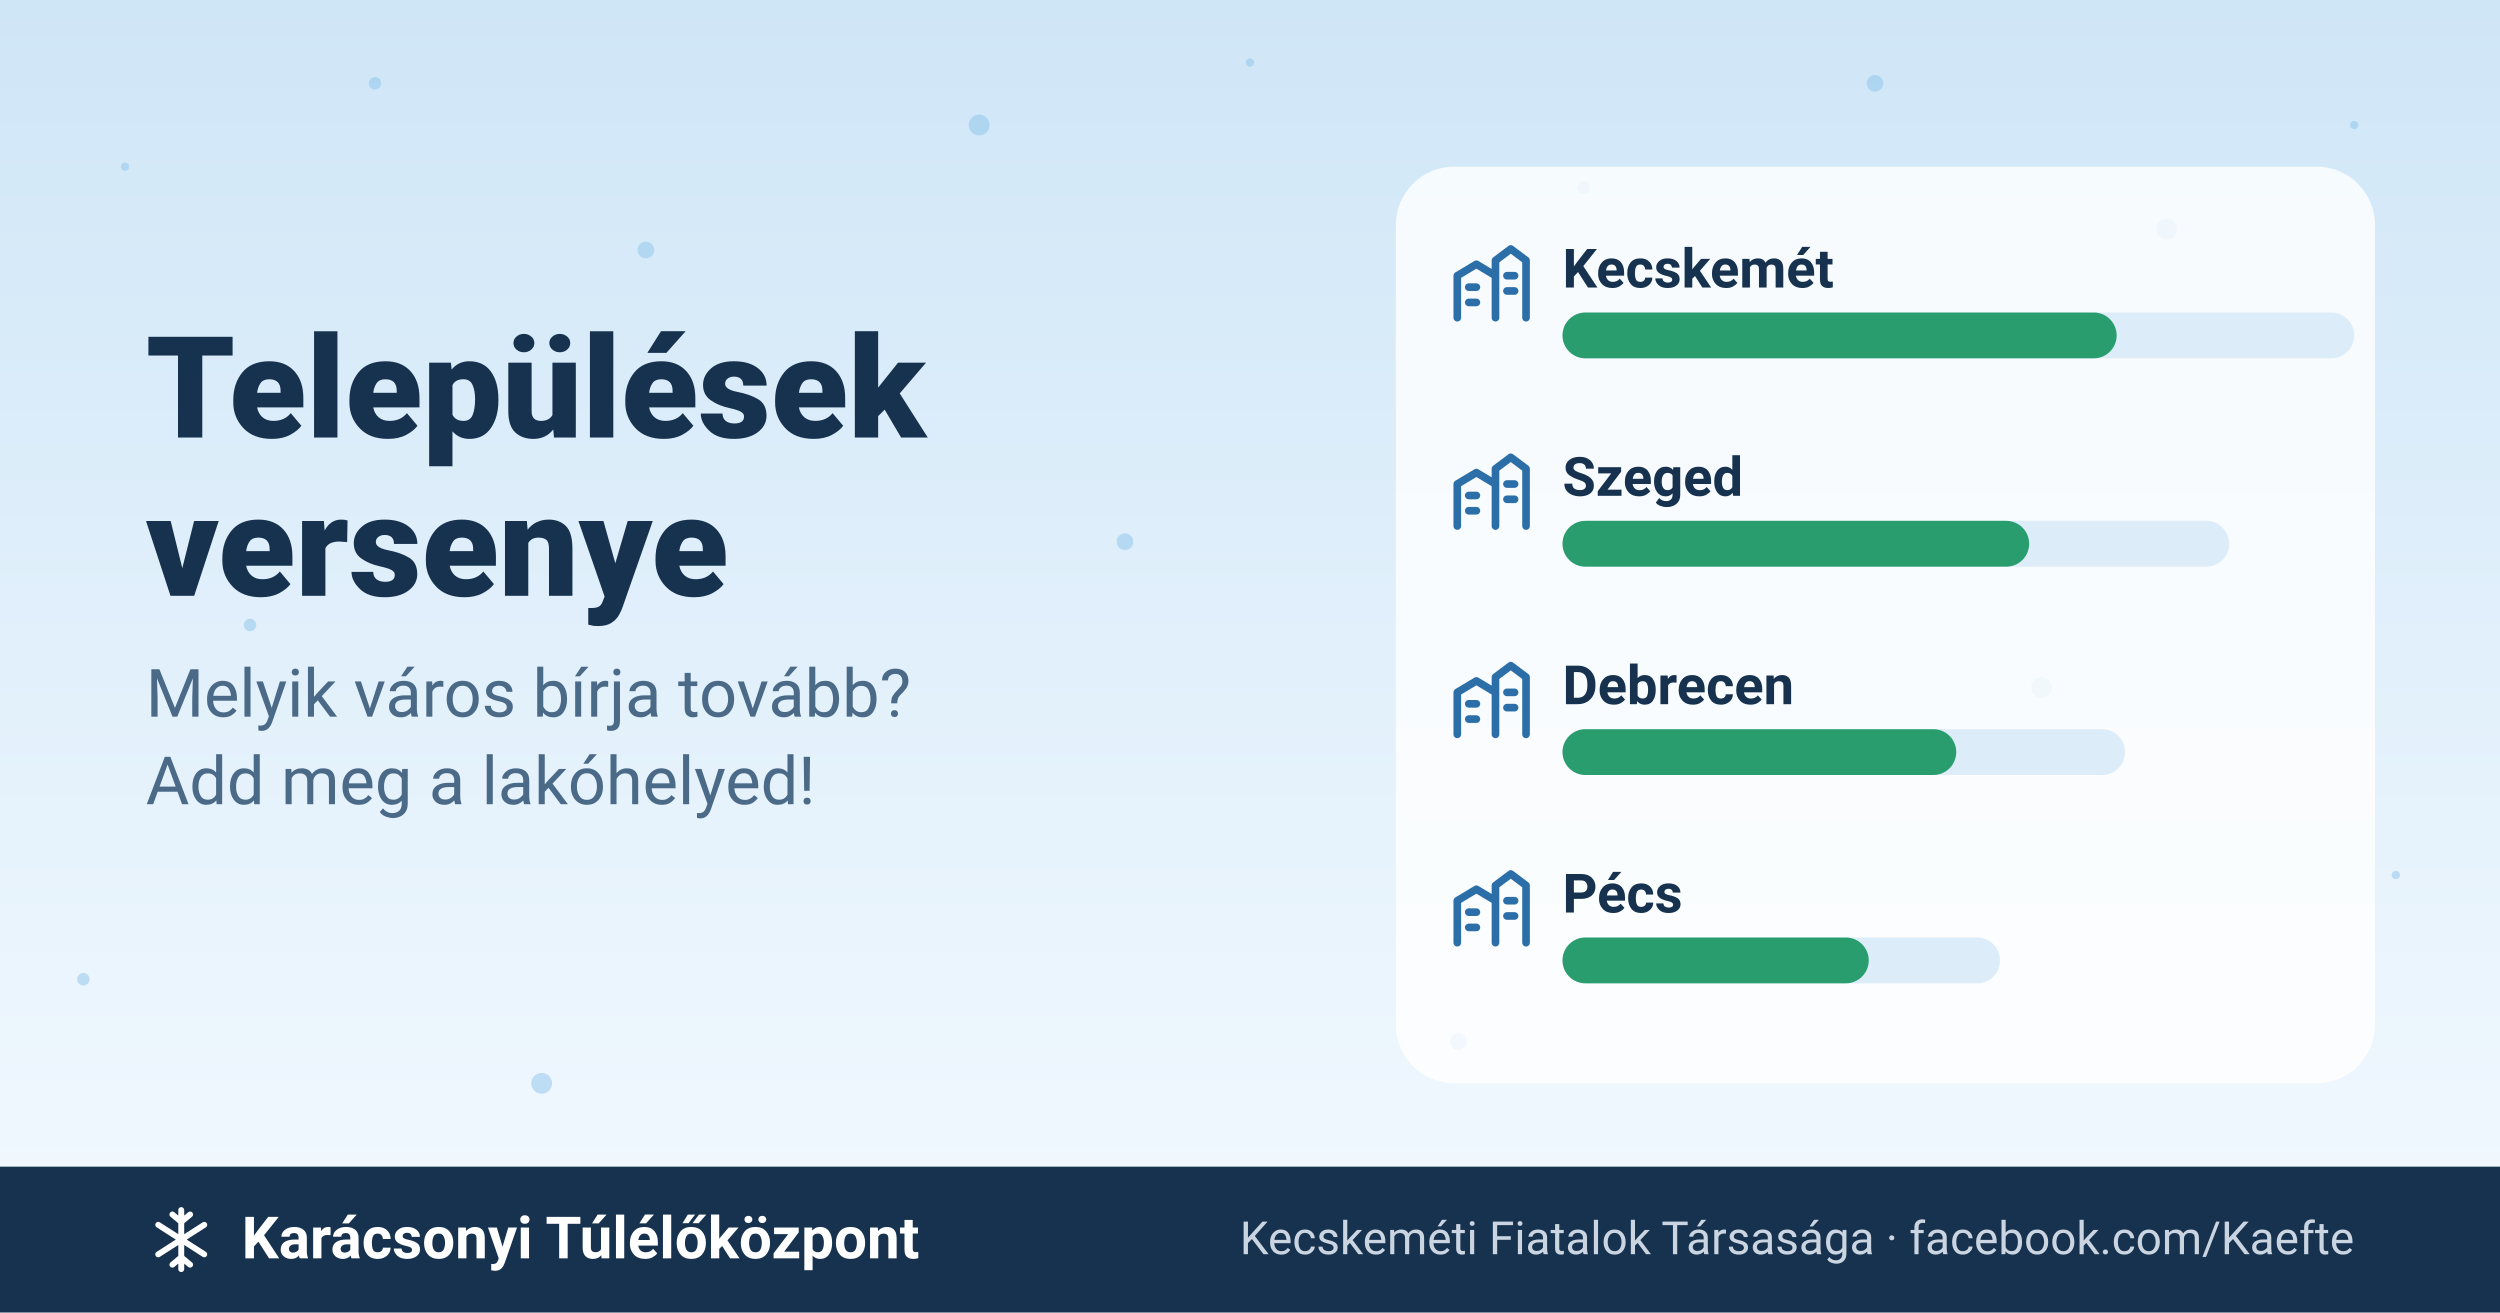
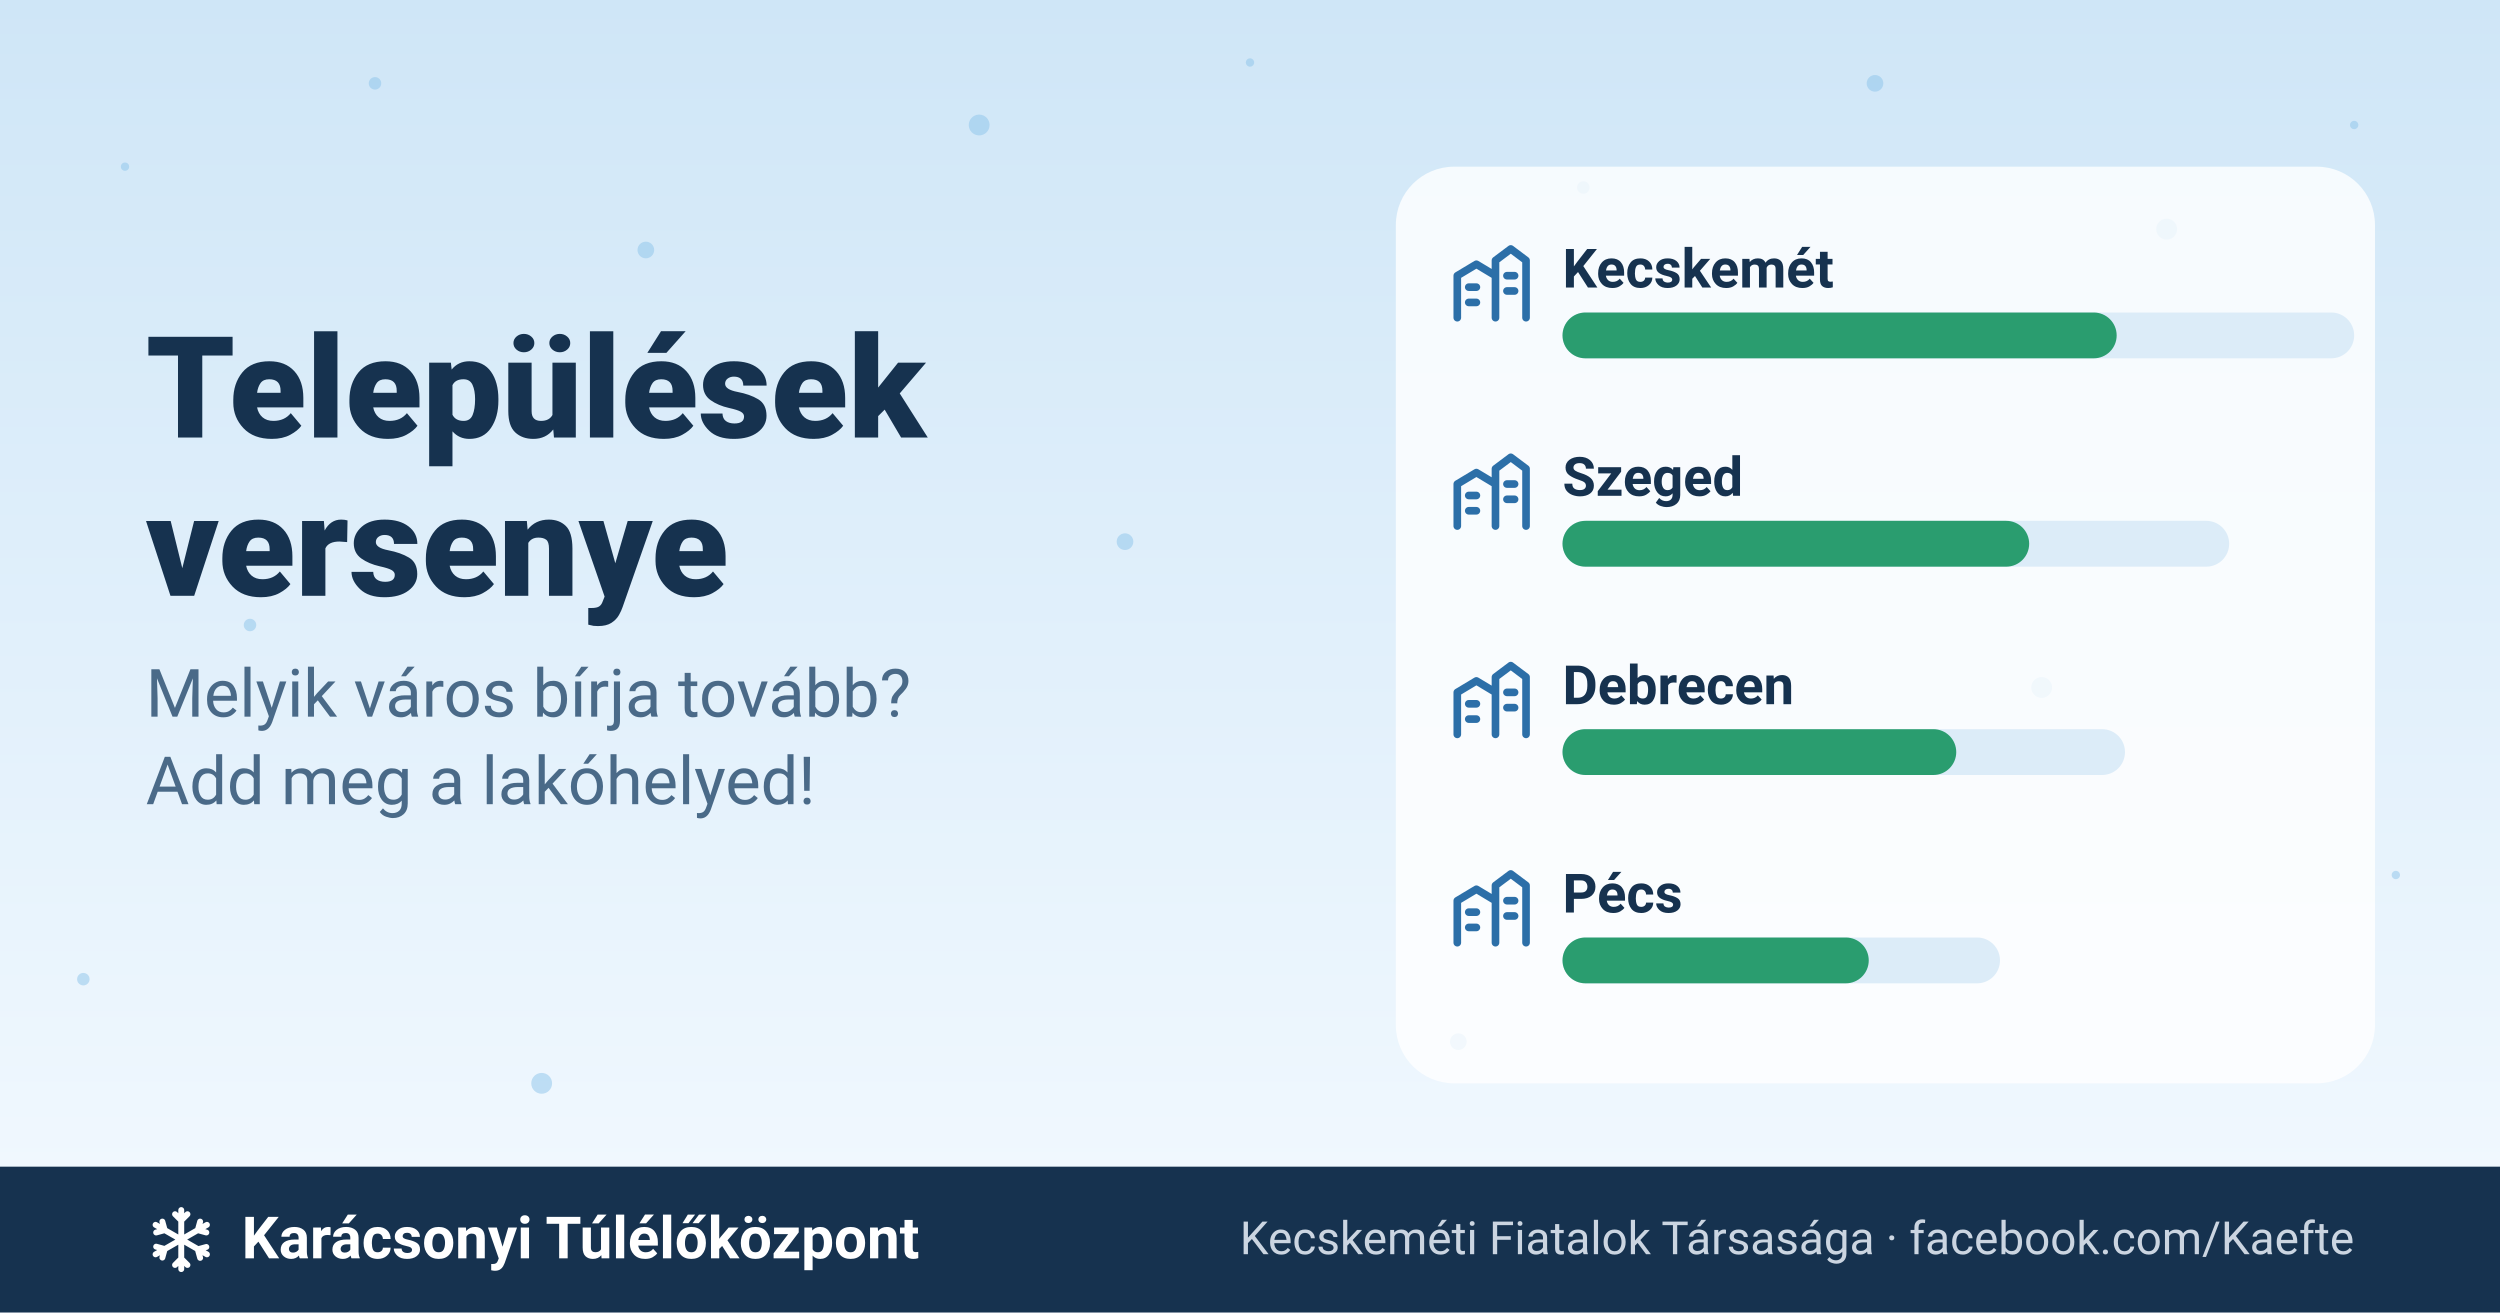
<svg xmlns="http://www.w3.org/2000/svg" viewBox="0 0 1200 630" font-family="system-ui,'Segoe UI',Roboto,'DejaVu Sans',Arial,sans-serif">
  <defs>
    <linearGradient id="bgtowns" x1="0" y1="0" x2="0" y2="1">
      <stop offset="0" stop-color="#cfe6f7" />
      <stop offset="1" stop-color="#f4faff" />
    </linearGradient>
  </defs>
  <rect width="1200" height="630" fill="url(#bgtowns)" />
  <circle cx="60" cy="80" r="2" fill="#8cc3ea" opacity="0.5" />
  <circle cx="180" cy="40" r="3" fill="#8cc3ea" opacity="0.5" />
  <circle cx="310" cy="120" r="4" fill="#8cc3ea" opacity="0.5" />
  <circle cx="470" cy="60" r="5" fill="#8cc3ea" opacity="0.5" />
  <circle cx="600" cy="30" r="2" fill="#8cc3ea" opacity="0.5" />
  <circle cx="760" cy="90" r="3" fill="#8cc3ea" opacity="0.5" />
  <circle cx="900" cy="40" r="4" fill="#8cc3ea" opacity="0.5" />
  <circle cx="1040" cy="110" r="5" fill="#8cc3ea" opacity="0.5" />
  <circle cx="1130" cy="60" r="2" fill="#8cc3ea" opacity="0.5" />
  <circle cx="120" cy="300" r="3" fill="#8cc3ea" opacity="0.5" />
  <circle cx="540" cy="260" r="4" fill="#8cc3ea" opacity="0.5" />
  <circle cx="980" cy="330" r="5" fill="#8cc3ea" opacity="0.5" />
  <circle cx="1150" cy="420" r="2" fill="#8cc3ea" opacity="0.5" />
  <circle cx="40" cy="470" r="3" fill="#8cc3ea" opacity="0.5" />
  <circle cx="700" cy="500" r="4" fill="#8cc3ea" opacity="0.5" />
  <circle cx="260" cy="520" r="5" fill="#8cc3ea" opacity="0.5" />
  <rect x="0" y="560" width="1200" height="70" fill="#16324f" />
  <g transform="translate(70,578) scale(1.416667)" fill="none" stroke="#fff" stroke-width="2" stroke-linecap="round" stroke-linejoin="round">
-     <path d="M12 2v20M4.2 7l15.6 10M4.2 17L19.8 7M9 3.5l3 2.5 3-2.5M9 20.5l3-2.5 3 2.5" />
+     <path d="M12.0 2.0L12.0 22.0M20.7 7.0L3.3 17.0M20.7 17.0L3.3 7.0M12.0 5.5l-2.1 -2.1M12.0 5.5l2.1 -2.1M6.4 8.8l-2.9 0.8M6.4 8.8l-0.8 -2.9M6.4 15.2l-0.8 2.9M6.4 15.2l-2.9 -0.8M12.0 18.5l2.1 2.1M12.0 18.5l-2.1 2.1M17.6 15.3l2.9 -0.8M17.6 15.3l0.8 2.9M17.6 8.8l0.8 -2.9M17.6 8.8l2.9 0.8" />
  </g>
  <text x="116" y="604" font-size="28" font-weight="700" fill="#fff">Karácsonyi Túlélőközpont</text>
  <text x="1130" y="602" font-size="22" fill="#cbd5e1" text-anchor="end">Kecskeméti Fiatalok Társasága · facebook.com/Kaefte</text>
  <text x="70" y="210" font-size="68" font-weight="800" fill="#16324f">Települések</text>
  <text x="70" y="286" font-size="68" font-weight="800" fill="#16324f">versenye</text>
  <text x="70" y="344" font-size="32" fill="#4a6a88">Melyik város bírja tovább?</text>
  <text x="70" y="386" font-size="32" fill="#4a6a88">Add meg a lakóhelyed!</text>
  <g transform="translate(650,50)">
    <rect x="20" y="30" width="470" height="440" rx="28" fill="#fff" opacity=".8" />
    <g transform="translate(44,64) scale(1.833333)" fill="none" stroke="#2c6fa8" stroke-width="2" stroke-linecap="round" stroke-linejoin="round">
      <path d="M3 21V10l5-3 5 3v11M13 21V6l4-3 4 3v15M6 13h2M6 17h2M16 10h2M16 14h2" />
    </g>
    <text x="100" y="88" font-size="26" font-weight="700" fill="#16324f">Kecskemét</text>
    <rect x="100" y="100" width="380" height="22" rx="11" fill="#dcecf8" />
    <rect x="100" y="100" width="266" height="22" rx="11" fill="#2a9d6f" />
    <g transform="translate(44,164) scale(1.833333)" fill="none" stroke="#2c6fa8" stroke-width="2" stroke-linecap="round" stroke-linejoin="round">
      <path d="M3 21V10l5-3 5 3v11M13 21V6l4-3 4 3v15M6 13h2M6 17h2M16 10h2M16 14h2" />
    </g>
    <text x="100" y="188" font-size="26" font-weight="700" fill="#16324f">Szeged</text>
    <rect x="100" y="200" width="320" height="22" rx="11" fill="#dcecf8" />
    <rect x="100" y="200" width="224" height="22" rx="11" fill="#2a9d6f" />
    <g transform="translate(44,264) scale(1.833333)" fill="none" stroke="#2c6fa8" stroke-width="2" stroke-linecap="round" stroke-linejoin="round">
      <path d="M3 21V10l5-3 5 3v11M13 21V6l4-3 4 3v15M6 13h2M6 17h2M16 10h2M16 14h2" />
    </g>
    <text x="100" y="288" font-size="26" font-weight="700" fill="#16324f">Debrecen</text>
    <rect x="100" y="300" width="270" height="22" rx="11" fill="#dcecf8" />
    <rect x="100" y="300" width="189" height="22" rx="11" fill="#2a9d6f" />
    <g transform="translate(44,364) scale(1.833333)" fill="none" stroke="#2c6fa8" stroke-width="2" stroke-linecap="round" stroke-linejoin="round">
      <path d="M3 21V10l5-3 5 3v11M13 21V6l4-3 4 3v15M6 13h2M6 17h2M16 10h2M16 14h2" />
    </g>
    <text x="100" y="388" font-size="26" font-weight="700" fill="#16324f">Pécs</text>
    <rect x="100" y="400" width="210" height="22" rx="11" fill="#dcecf8" />
    <rect x="100" y="400" width="147" height="22" rx="11" fill="#2a9d6f" />
  </g>
</svg>
